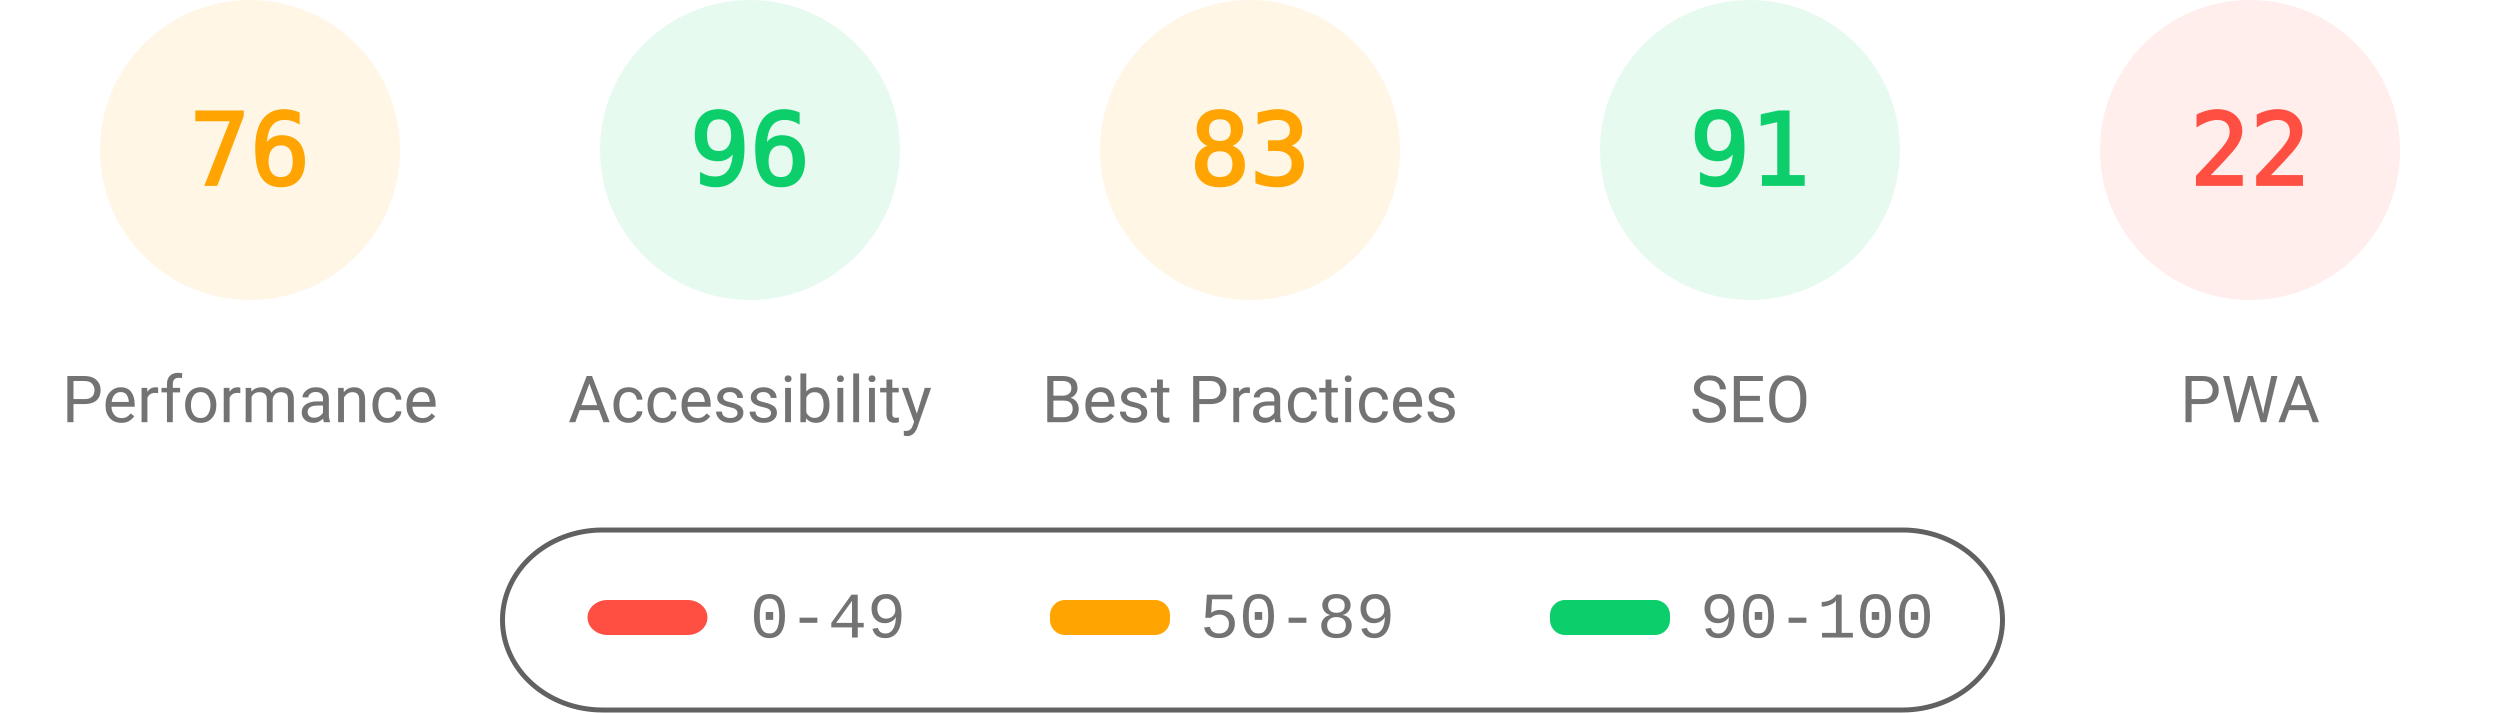
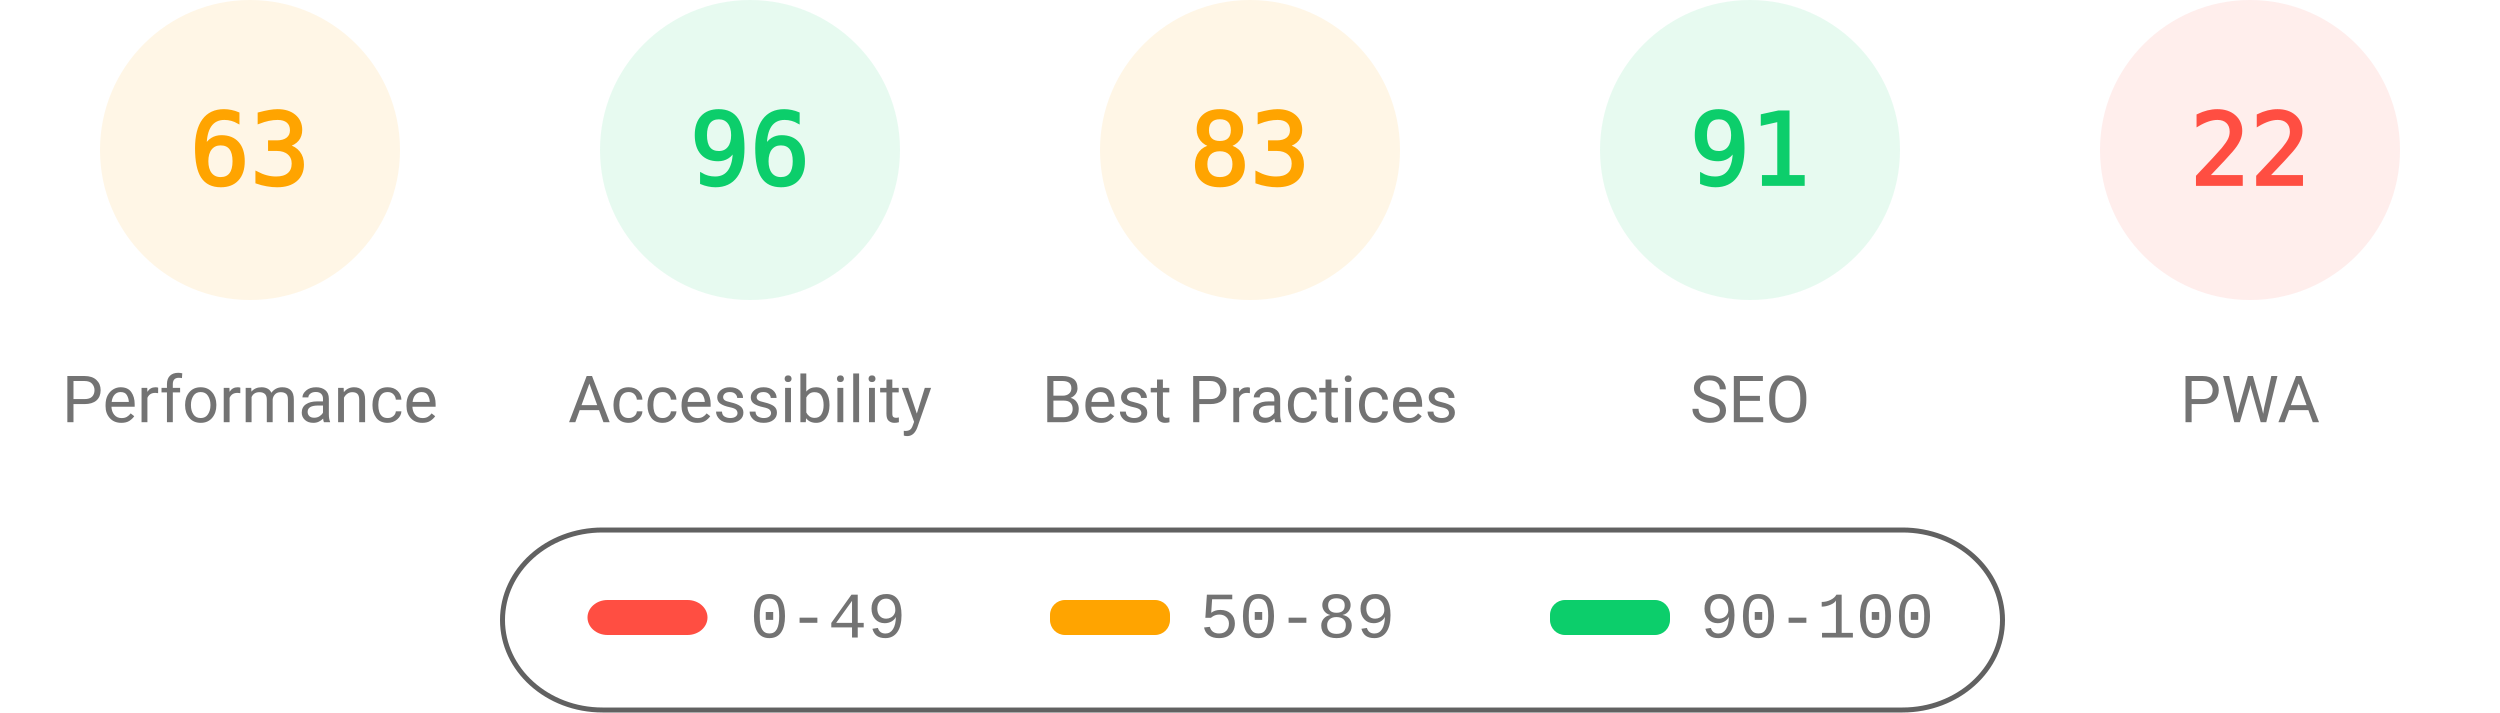
<svg xmlns="http://www.w3.org/2000/svg" fill="none" width="1000" height="285">
  <style>.gauge-base{opacity:.1}.gauge-arc{fill:none;animation-delay:250ms;stroke-linecap:round;transform:rotate(-90deg);transform-origin:100px 60px;animation:load-gauge 1s ease forwards}.guage-text{font-size:40px;font-family:monospace;text-align:center}.guage-red{color:#ff4e42;fill:#ff4e42;stroke:#ff4e42}.guage-orange{color:#ffa400;fill:#ffa400;stroke:#ffa400}.guage-green{color:#0cce6b;fill:#0cce6b;stroke:#0cce6b}.guage-undefined{color:#5c5c5c;fill:#5c5c5c;stroke:#5c5c5c}.guage-title{color:#737373;fill:#737373;stroke:none;font-size:26px;line-height:26px;font-family:Roboto,Halvetica,Arial,sans-serif}@keyframes load-gauge{from{stroke-dasharray:0 352.858}}</style>
  <svg class="guage-div guage-perf guage-orange" viewBox="0 0 200 200" width="200" height="200">
    <circle class="gauge-base" r="56" cx="100" cy="60" stroke-width="8" />
-     <circle class="gauge-arc guage-arc-1" r="56" cx="100" cy="60" stroke-width="8" style="stroke-dasharray:267.412,351.858" />
-     <text class="guage-text" x="100" y="60" alignment-baseline="central" dominant-baseline="central" text-anchor="middle">76</text>
+     <circle class="gauge-arc guage-arc-1" r="56" cx="100" cy="60" stroke-width="8" style="stroke-dasharray:221.671,351.858" />
+     <text class="guage-text" x="100" y="60" alignment-baseline="central" dominant-baseline="central" text-anchor="middle">63</text>
    <text class="guage-title" x="100" y="160" alignment-baseline="central" dominant-baseline="central" text-anchor="middle">Performance</text>
  </svg>
  <svg class="guage-div guage-acc guage-green" viewBox="0 0 200 200" width="200" height="200" x="200">
    <circle class="gauge-base" r="56" cx="100" cy="60" stroke-width="8" />
    <circle class="gauge-arc guage-arc-2" r="56" cx="100" cy="60" stroke-width="8" style="stroke-dasharray:337.784,351.858" />
    <text class="guage-text" x="100" y="60" alignment-baseline="central" dominant-baseline="central" text-anchor="middle">96</text>
    <text class="guage-title" x="100" y="160" alignment-baseline="central" dominant-baseline="central" text-anchor="middle">Accessibility</text>
  </svg>
  <svg class="guage-div guage-best guage-orange" viewBox="0 0 200 200" width="200" height="200" x="400">
    <circle class="gauge-base" r="56" cx="100" cy="60" stroke-width="8" />
    <circle class="gauge-arc guage-arc-3" r="56" cx="100" cy="60" stroke-width="8" style="stroke-dasharray:292.042,351.858" />
    <text class="guage-text" x="100" y="60" alignment-baseline="central" dominant-baseline="central" text-anchor="middle">83</text>
    <text class="guage-title" x="100" y="160" alignment-baseline="central" dominant-baseline="central" text-anchor="middle">Best Practices</text>
  </svg>
  <svg class="guage-div guage-seo guage-green" viewBox="0 0 200 200" width="200" height="200" x="600">
    <circle class="gauge-base" r="56" cx="100" cy="60" stroke-width="8" />
    <circle class="gauge-arc guage-arc-4" r="56" cx="100" cy="60" stroke-width="8" style="stroke-dasharray:320.191,351.858" />
    <text class="guage-text" x="100" y="60" alignment-baseline="central" dominant-baseline="central" text-anchor="middle">91</text>
    <text class="guage-title" x="100" y="160" alignment-baseline="central" dominant-baseline="central" text-anchor="middle">SEO</text>
  </svg>
  <svg class="guage-div guage-pwa guage-red" viewBox="0 0 200 200" width="200" height="200" x="800">
    <circle class="gauge-base" r="56" cx="100" cy="60" stroke-width="8" />
    <circle class="gauge-arc guage-arc-4" r="56" cx="100" cy="60" stroke-width="8" style="stroke-dasharray:77.409,351.858" />
    <text class="guage-text" x="100" y="60" alignment-baseline="central" dominant-baseline="central" text-anchor="middle">22</text>
    <text class="guage-title" x="100" y="160" alignment-baseline="central" dominant-baseline="central" text-anchor="middle">PWA</text>
  </svg>
  <svg width="604" height="76" x="200" y="210">
    <path fill="none" id="canvas_background" d="M-1-1h604v80H-1z" />
    <rect fill-opacity="0" stroke="#616161" stroke-width="2" rx="40" id="svg_2" height="72" width="600" y="2" x="1" fill="#000" />
    <rect stroke="#000" rx="8" id="svg_3" height="14" width="48" y="30" x="35" stroke-opacity="null" stroke-width="0" fill="#ff4e42" />
    <rect stroke="#000" rx="6" id="svg_4" height="14" width="48" y="30" x="220" stroke-opacity="null" stroke-width="0" fill="#ffa400" />
    <rect stroke="#000" rx="6" id="svg_5" height="14" width="48" y="30" x="420" stroke-opacity="null" stroke-width="0" fill="#0cce6b" />
    <text xml:space="preserve" text-anchor="start" font-family="'Courier New', Courier, monospace" font-size="26" id="svg_6" y="45" x="100" stroke-opacity="null" stroke-width="0" stroke="#000" fill="#737373">0-49</text>
    <text xml:space="preserve" text-anchor="start" font-family="'Courier New', Courier, monospace" font-size="26" id="svg_7" y="45" x="280" stroke-opacity="null" stroke-width="0" stroke="#000" fill="#737373">50-89</text>
    <text xml:space="preserve" text-anchor="start" font-family="'Courier New', Courier, monospace" font-size="26" id="svg_8" y="45" x="480" stroke-opacity="null" stroke-width="0" stroke="#000" fill="#737373">90-100</text>
  </svg>
</svg>
